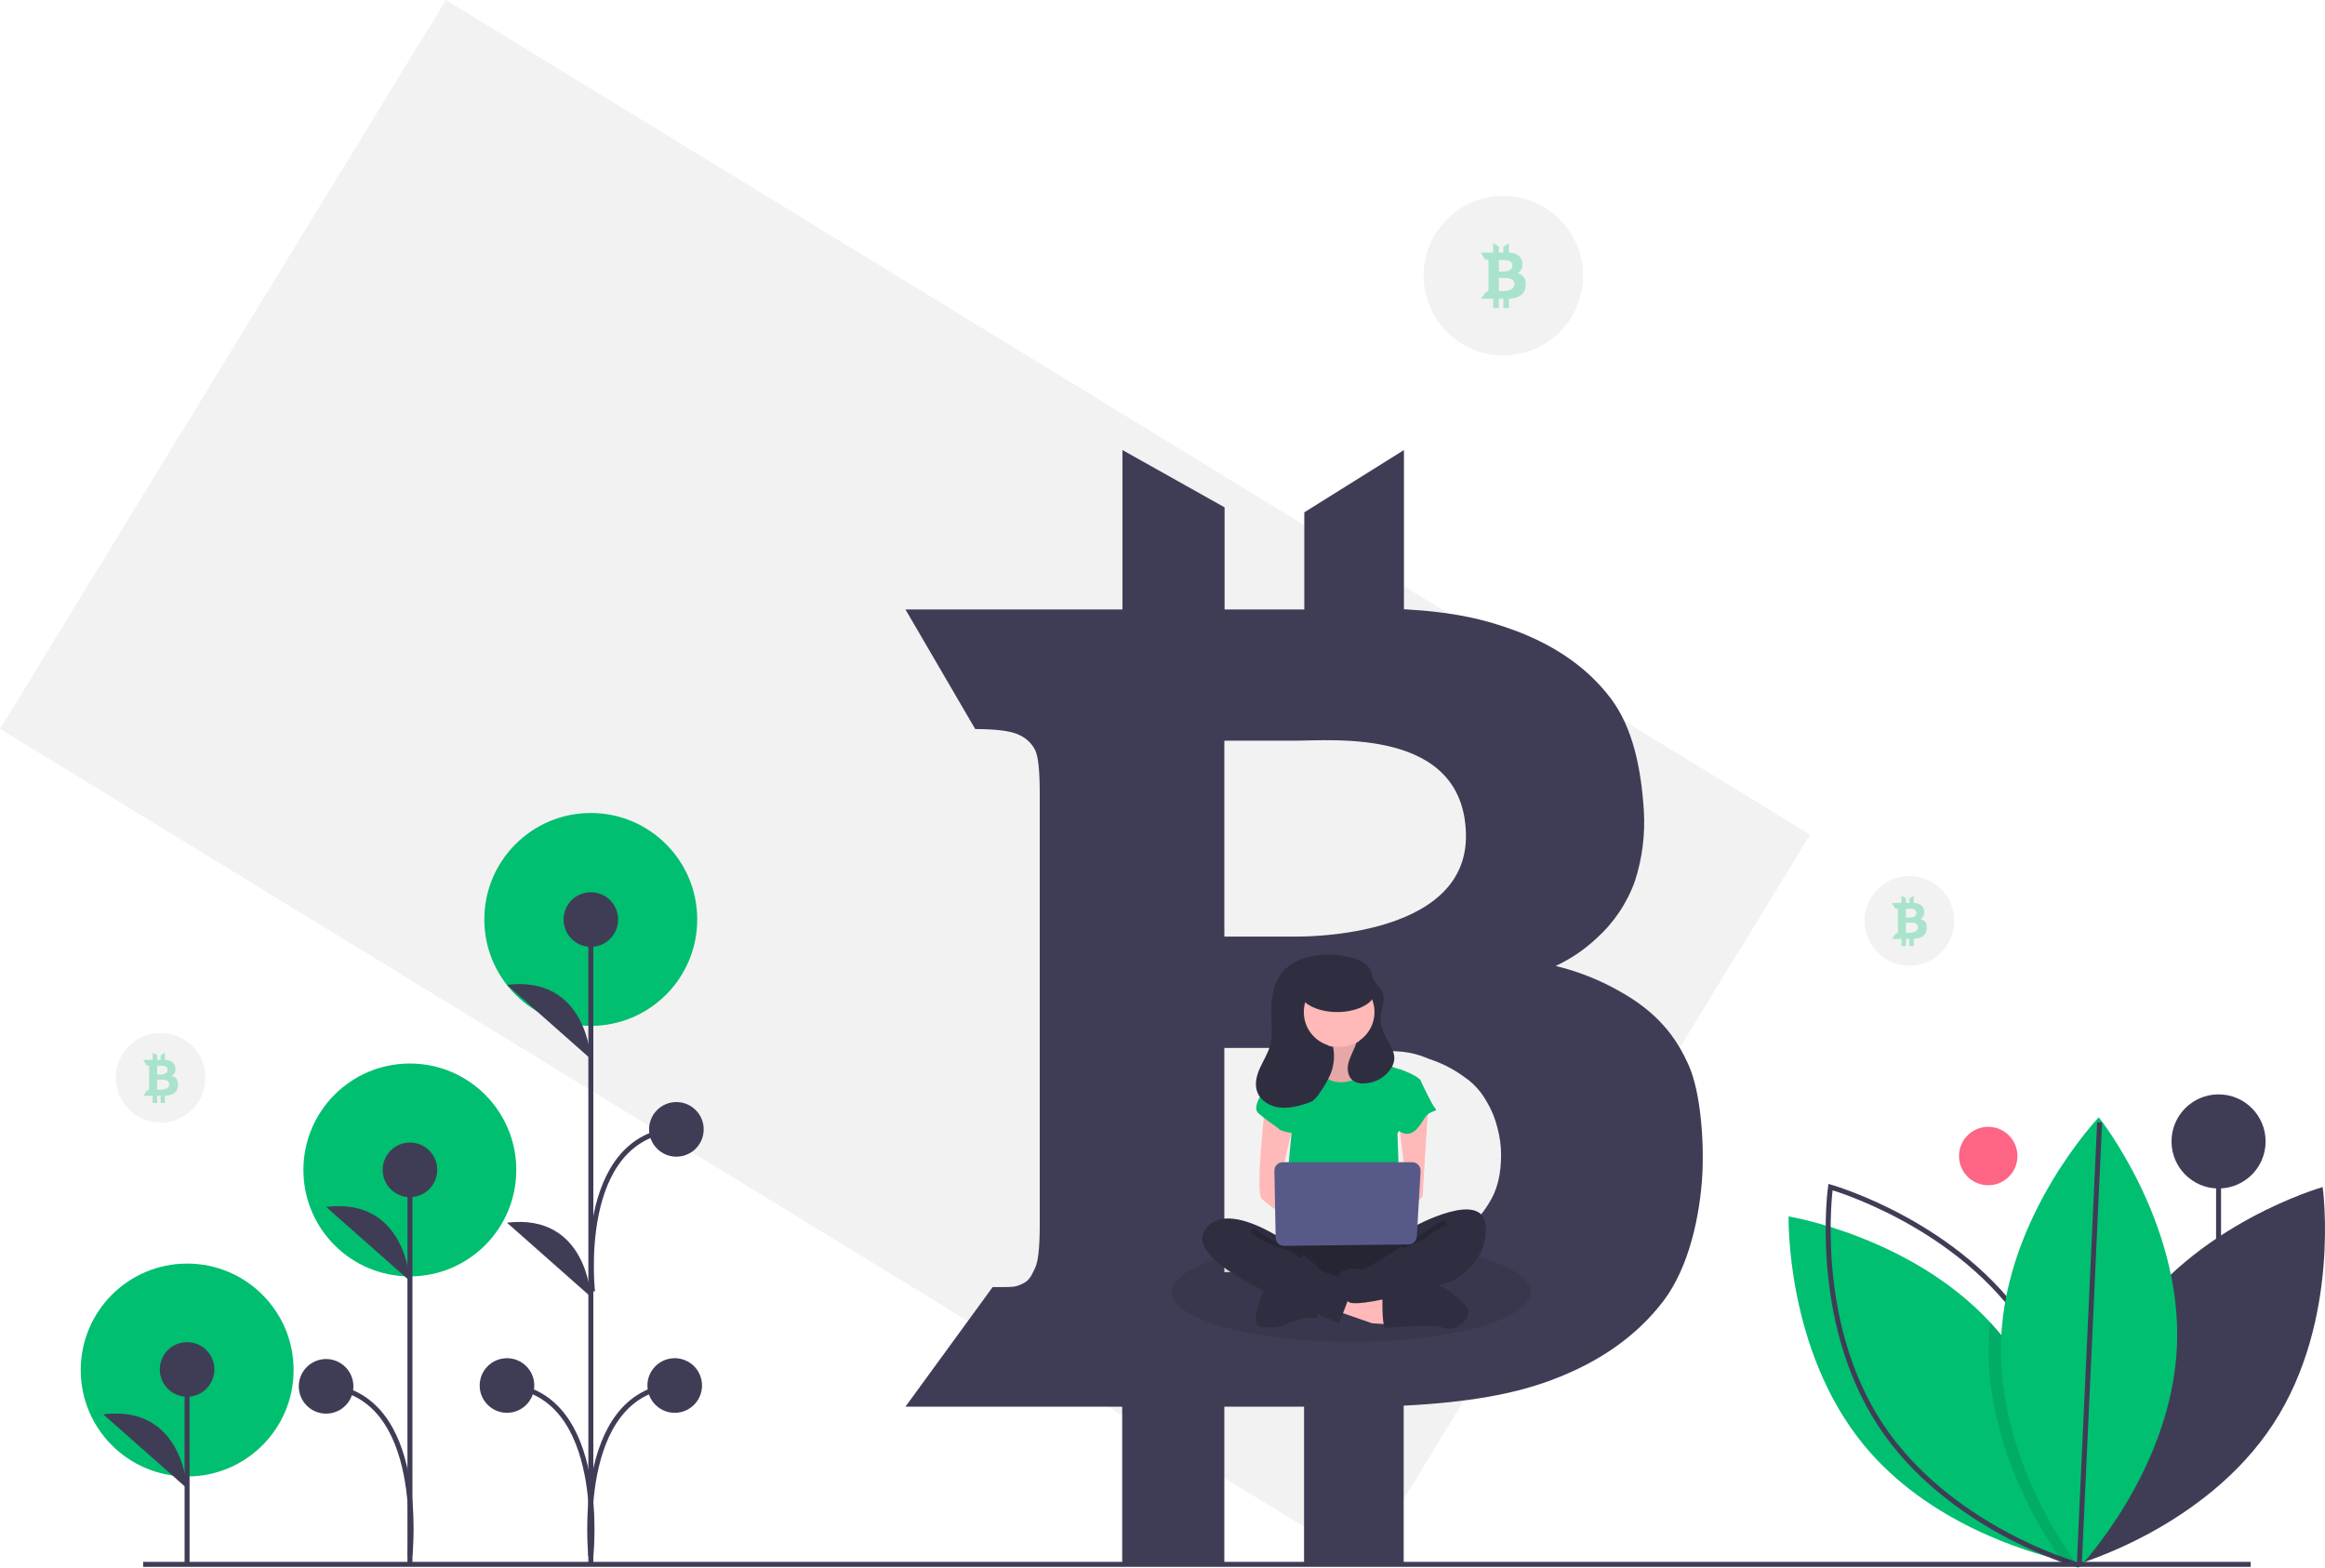
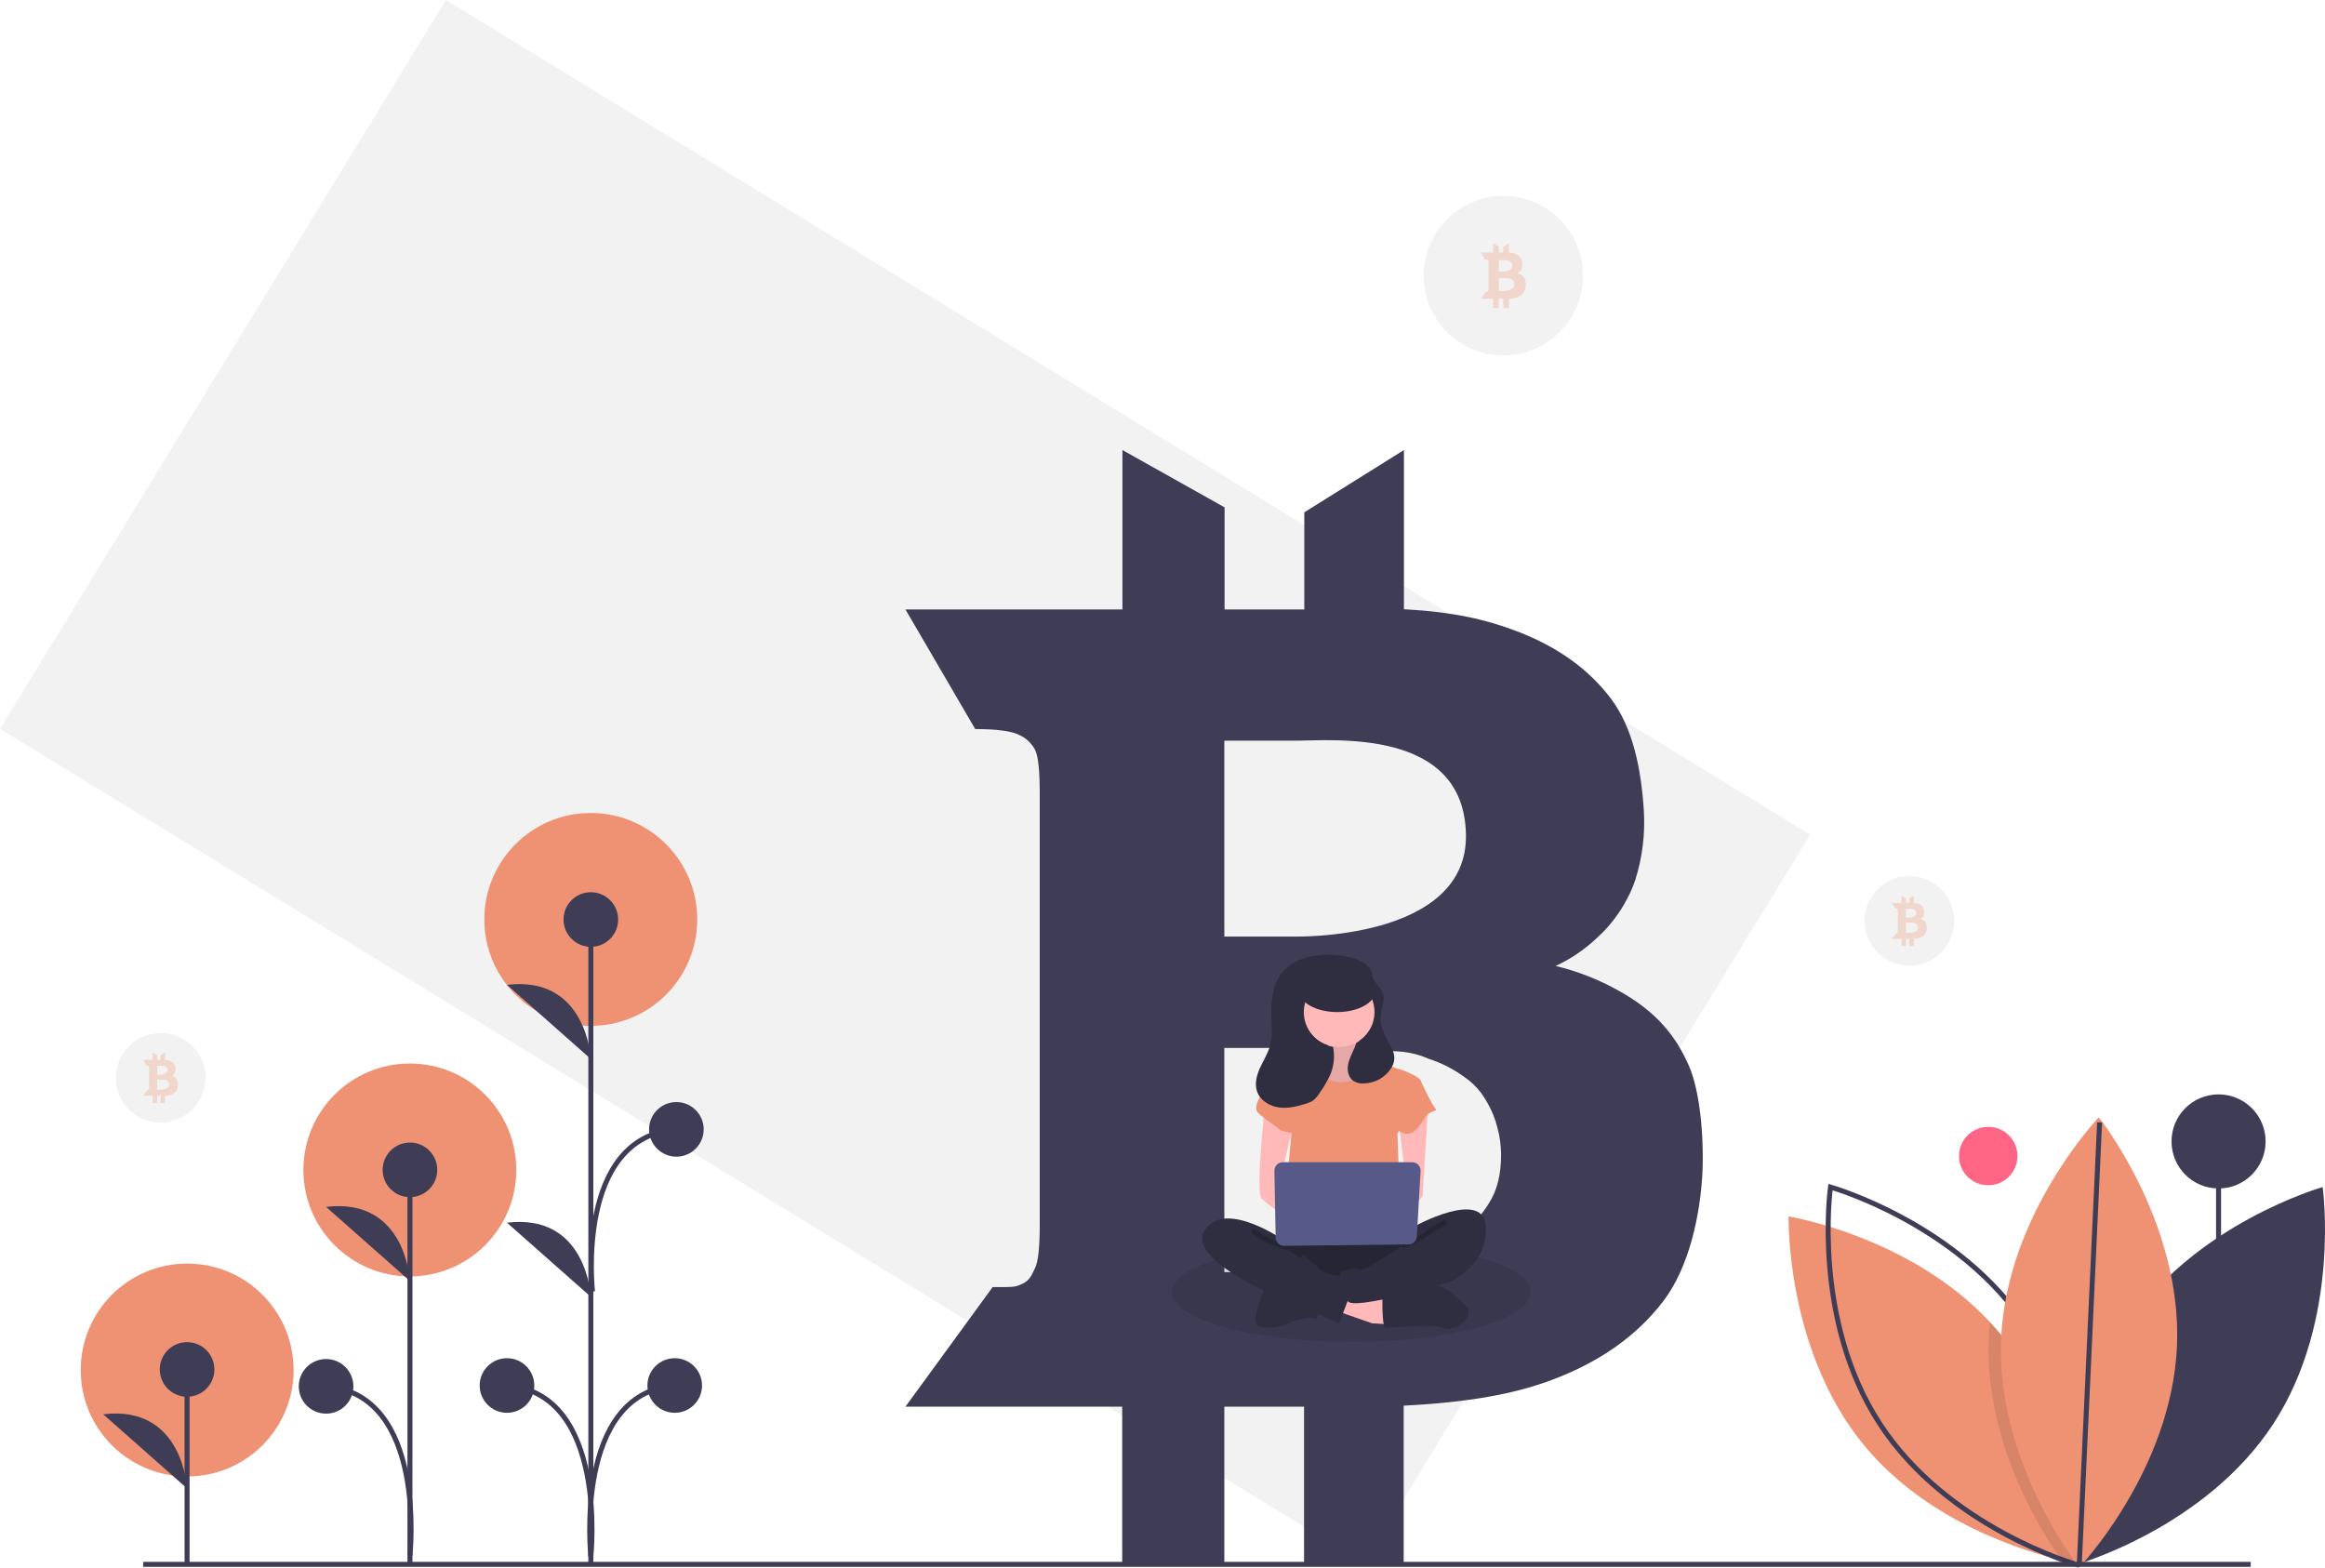
<svg xmlns="http://www.w3.org/2000/svg" id="b8075969-ef49-4240-a25e-f088236f2735" data-name="Layer 1" width="933.321" height="629.287" viewBox="0 0 933.321 629.287">
  <circle cx="603.482" cy="110.659" r="32" fill="#f2f2f2" />
  <rect x="175.661" y="277.725" width="642" height="343" transform="translate(174.1087 -328.5784) rotate(31.45906)" fill="#f2f2f2" />
  <path d="M811.321,563.266c-5-11.5-12.7-21.6-28.1-30.1a98.147,98.147,0,0,0-25.4-10,62.219,62.219,0,0,0,16.3-11,56.368,56.368,0,0,0,15.6-23.3,77.109,77.109,0,0,0,3.5-28.2c-1.1-16.8-4.4-33.1-13.2-44.8s-21.2-20.7-37.6-27c-12.6-4.8-25.5-7.8-45.5-8.9v-63.9l-40,25v39h-32v-41l-41-23v64h-87.1l28,48c8.65.01,14.51.81,17.5,2.3a13.225,13.225,0,0,1,6.5,6c1.3,2.5,1.9,8.4,1.9,17.5v173.2c0,9-.6,14.8-1.9,17.4s-2,4.9-5.1,6.3-3.2,1.3-11.8,1.3h-.1l-35,48h87v64h41v-64h32v64h40v-64.4c26-1.3,44.5-4.7,59.4-10.3,19.3-7.2,34.1-17.7,44.7-31.5s14.9-34.9,15.8-51.2C817.421,592.166,815.821,573.466,811.321,563.266Zm-186.5-129.2h.01v-1.33h27.96c15.73,0,68.15-5.24,69.02,37.57.88,42.81-69.02,41.06-69.02,41.06h-27.96v-3.3h-.01Zm0,122h32c6.5,0,28.86.99,37,1.36a35.499,35.499,0,0,1,9.76,1.74c1.15.39,2.24.83,3.42,1.32a49.732,49.732,0,0,1,13.79,6.98,28.807,28.807,0,0,1,7.13,6.7,38.229,38.229,0,0,1,2.36,3.69,37.473,37.473,0,0,1,4.17,10.29,41.737,41.737,0,0,1,1.47,10.72c0,7.79-1.44,14.24-4.99,19.7-4.81,8.06-12.7,13.77-21.58,17.8-22.96,10.44-52.53,9.7-52.53,9.7h-32Z" transform="translate(-133.3394 -135.4067)" fill="#3f3d56" />
-   <path d="M745.481,247.412a3.437,3.437,0,0,0-1.575-1.747,5.393,5.393,0,0,0-1.424-.58,3.482,3.482,0,0,0,.914-.638,3.282,3.282,0,0,0,.875-1.352,4.623,4.623,0,0,0,.196-1.637,4.992,4.992,0,0,0-.74-2.6,4.633,4.633,0,0,0-2.108-1.567,7.682,7.682,0,0,0-2.551-.517v-3.708l-2.242,1.451V236.78h-1.794v-2.379l-2.298-1.335V236.78h-4.883l1.57,2.786a2.447,2.447,0,0,1,.981.133.752.752,0,0,1,.364.348,2.884,2.884,0,0,1,.107,1.016v10.052a2.888,2.888,0,0,1-.107,1.01c-.073.151-.112.284-.286.366s-.179.075-.661.075h-.006l-1.962,2.786h4.877v3.714h2.298v-3.714h1.794v3.714H739.062v-3.737a10.628,10.628,0,0,0,3.33-.598,5.476,5.476,0,0,0,2.506-1.828,5.802,5.802,0,0,0,.886-2.971A6.754,6.754,0,0,0,745.481,247.412ZM735.026,239.914h.001v-.077h1.567c.882,0,3.82-.304,3.869,2.18.049,2.485-3.869,2.383-3.869,2.383H735.026v-.192h-.001Zm0,7.08h1.794c.364,0,1.618.057,2.074.079a1.929,1.929,0,0,1,.547.101c.064.023.126.048.192.077a2.753,2.753,0,0,1,.773.405,1.639,1.639,0,0,1,.4.389,2.482,2.482,0,0,1,.366.811,2.502,2.502,0,0,1,.082.622,2.085,2.085,0,0,1-.28,1.143,2.648,2.648,0,0,1-1.21,1.033,7.554,7.554,0,0,1-2.945.563h-1.794Z" transform="translate(-133.3394 -135.4067)" fill="#01bf71" opacity="0.3" />
+   <path d="M745.481,247.412a3.437,3.437,0,0,0-1.575-1.747,5.393,5.393,0,0,0-1.424-.58,3.482,3.482,0,0,0,.914-.638,3.282,3.282,0,0,0,.875-1.352,4.623,4.623,0,0,0,.196-1.637,4.992,4.992,0,0,0-.74-2.6,4.633,4.633,0,0,0-2.108-1.567,7.682,7.682,0,0,0-2.551-.517v-3.708l-2.242,1.451V236.78h-1.794v-2.379l-2.298-1.335V236.78h-4.883l1.57,2.786a2.447,2.447,0,0,1,.981.133.752.752,0,0,1,.364.348,2.884,2.884,0,0,1,.107,1.016v10.052a2.888,2.888,0,0,1-.107,1.01c-.073.151-.112.284-.286.366s-.179.075-.661.075h-.006l-1.962,2.786h4.877v3.714h2.298v-3.714h1.794v3.714H739.062v-3.737a10.628,10.628,0,0,0,3.33-.598,5.476,5.476,0,0,0,2.506-1.828,5.802,5.802,0,0,0,.886-2.971A6.754,6.754,0,0,0,745.481,247.412ZM735.026,239.914h.001v-.077h1.567c.882,0,3.82-.304,3.869,2.18.049,2.485-3.869,2.383-3.869,2.383H735.026v-.192h-.001Zm0,7.08h1.794c.364,0,1.618.057,2.074.079a1.929,1.929,0,0,1,.547.101c.064.023.126.048.192.077a2.753,2.753,0,0,1,.773.405,1.639,1.639,0,0,1,.4.389,2.482,2.482,0,0,1,.366.811,2.502,2.502,0,0,1,.082.622,2.085,2.085,0,0,1-.28,1.143,2.648,2.648,0,0,1-1.21,1.033,7.554,7.554,0,0,1-2.945.563h-1.794Z" transform="translate(-133.3394 -135.4067)" fill="#ef9273" opacity="0.3" />
  <circle cx="798.13" cy="464.063" r="11.729" fill="#ff6584" />
  <line x1="890.596" y1="591.744" x2="890.596" y2="458.194" fill="#3f3d56" stroke="#3f3d56" stroke-miterlimit="10" stroke-width="2" />
  <circle cx="890.596" cy="458.194" r="18.886" fill="#3f3d56" />
  <path d="M986.741,668.376c-27.28,41.835-19.805,95.043-19.805,95.043s51.704-14.619,78.983-56.454,19.805-95.043,19.805-95.043S1014.02,626.542,986.741,668.376Z" transform="translate(-133.3394 -135.4067)" fill="#3f3d56" />
-   <path d="M966.791,762.933s-.664-.106-1.886-.353c-.975-.198-2.317-.48-3.956-.869-14.652-3.455-53.608-15.133-79.077-45.837-31.877-38.447-30.534-92.161-30.534-92.161s48.74,7.92,80.857,42.446q2.088,2.225,4.062,4.613c27.737,33.452,30.322,78.462,30.527,89.589C966.812,762.028,966.791,762.933,966.791,762.933Z" transform="translate(-133.3394 -135.4067)" fill="#01bf71" />
+   <path d="M966.791,762.933s-.664-.106-1.886-.353c-.975-.198-2.317-.48-3.956-.869-14.652-3.455-53.608-15.133-79.077-45.837-31.877-38.447-30.534-92.161-30.534-92.161s48.74,7.92,80.857,42.446q2.088,2.225,4.062,4.613c27.737,33.452,30.322,78.462,30.527,89.589C966.812,762.028,966.791,762.933,966.791,762.933Z" transform="translate(-133.3394 -135.4067)" fill="#ef9273" />
  <path d="M947.131,668.376c27.28,41.835,19.805,95.043,19.805,95.043s-51.704-14.619-78.983-56.454-19.805-95.043-19.805-95.043S919.851,626.542,947.131,668.376Z" transform="translate(-133.3394 -135.4067)" fill="none" stroke="#3f3d56" stroke-miterlimit="10" stroke-width="2" />
  <path d="M966.783,760.361c-.721.869-1.356,1.611-1.879,2.218-1.159,1.321-1.816,2.014-1.816,2.014s-.798-1.003-2.141-2.882c-7.369-10.272-31.071-46.797-29.241-88.989q.148-3.317.487-6.563,2.088,2.225,4.062,4.613C963.993,704.224,966.579,749.234,966.783,760.361Z" transform="translate(-133.3394 -135.4067)" opacity="0.1" />
-   <path d="M1007.232,675.773c-2.156,49.896-39.195,88.82-39.195,88.82s-33.543-41.974-31.387-91.871,39.195-88.82,39.195-88.82S1009.388,625.876,1007.232,675.773Z" transform="translate(-133.3394 -135.4067)" fill="#01bf71" />
+   <path d="M1007.232,675.773c-2.156,49.896-39.195,88.82-39.195,88.82s-33.543-41.974-31.387-91.871,39.195-88.82,39.195-88.82S1009.388,625.876,1007.232,675.773Z" transform="translate(-133.3394 -135.4067)" fill="#ef9273" />
  <line x1="834.697" y1="627.774" x2="842.84" y2="450.531" fill="none" stroke="#3f3d56" stroke-miterlimit="10" stroke-width="2" />
  <line x1="57.472" y1="627.968" x2="903.492" y2="627.968" fill="none" stroke="#3f3d56" stroke-miterlimit="10" stroke-width="2" />
-   <circle cx="237.156" cy="369.084" r="42.73" fill="#01bf71" />
-   <circle cx="164.526" cy="469.648" r="42.73" fill="#01bf71" />
-   <circle cx="75.136" cy="549.96" r="42.73" fill="#01bf71" />
+   <circle cx="237.156" cy="369.084" r="42.73" fill="#ef9273" />
+   <circle cx="164.526" cy="469.648" r="42.73" fill="#ef9273" />
+   <circle cx="75.136" cy="549.96" r="42.73" fill="#ef9273" />
  <line x1="75.098" y1="627.235" x2="75.098" y2="549.725" fill="#3f3d56" stroke="#3f3d56" stroke-miterlimit="10" stroke-width="2" />
  <circle cx="75.098" cy="549.725" r="10.961" fill="#3f3d56" />
  <path d="M208.437,732.903s-1.566-33.678-33.666-29.764" transform="translate(-133.3394 -135.4067)" fill="#3f3d56" />
  <line x1="237.182" y1="627.779" x2="237.182" y2="369.241" fill="#3f3d56" stroke="#3f3d56" stroke-miterlimit="10" stroke-width="2" />
  <circle cx="237.182" cy="369.119" r="10.961" fill="#3f3d56" />
  <circle cx="203.516" cy="556.172" r="10.961" fill="#3f3d56" />
  <path d="M370.522,560.515s-1.566-33.678-33.666-29.764" transform="translate(-133.3394 -135.4067)" fill="#3f3d56" />
  <path d="M370.522,655.989s-1.566-33.678-33.666-29.764" transform="translate(-133.3394 -135.4067)" fill="#3f3d56" />
  <path d="M370.522,760.173s7.046-65.462-33.666-68.594" transform="translate(-133.3394 -135.4067)" fill="none" stroke="#3f3d56" stroke-miterlimit="10" stroke-width="2" />
  <circle cx="270.853" cy="556.172" r="10.961" fill="#3f3d56" />
  <path d="M370.527,760.173s-7.046-65.462,33.666-68.594" transform="translate(-133.3394 -135.4067)" fill="none" stroke="#3f3d56" stroke-miterlimit="10" stroke-width="2" />
  <circle cx="271.521" cy="453.354" r="10.961" fill="#3f3d56" />
  <path d="M371.194,653.862s-7.046-61.97,33.666-65.102" transform="translate(-133.3394 -135.4067)" fill="none" stroke="#3f3d56" stroke-miterlimit="10" stroke-width="2" />
  <line x1="164.565" y1="627.414" x2="164.565" y2="469.601" fill="#3f3d56" stroke="#3f3d56" stroke-miterlimit="10" stroke-width="2" />
  <circle cx="164.565" cy="469.601" r="10.961" fill="#3f3d56" />
  <path d="M297.904,649.647s-1.566-33.678-33.666-29.764" transform="translate(-133.3394 -135.4067)" fill="#3f3d56" />
  <path d="M297.904,759.808s7.046-64.764-33.666-67.895" transform="translate(-133.3394 -135.4067)" fill="none" stroke="#3f3d56" stroke-miterlimit="10" stroke-width="2" />
  <circle cx="130.899" cy="556.506" r="10.961" fill="#3f3d56" />
  <circle cx="766.482" cy="369.659" r="18" fill="#f2f2f2" />
  <path d="M709.351,636.366c-22.96,10.44-52.53,9.7-52.53,9.7h-32v-6.11c13.04-3.64,31.07-5.89,51-5.89A233.659,233.659,0,0,1,709.351,636.366Z" transform="translate(-133.3394 -135.4067)" opacity="0.1" />
  <path d="M747.821,654.066c0,11.05-32.24,20-72,20s-72-8.95-72-20c0-5.51,8.02-10.5,21-14.11v6.11h32s29.57.74,52.53-9.7C732.221,639.706,747.821,646.376,747.821,654.066Z" transform="translate(-133.3394 -135.4067)" opacity="0.1" />
  <rect x="521.043" y="394.129" width="30.635" height="30.69" fill="#2f2e41" />
  <path d="M665.775,551.238s2.536,8.875-1.902,9.509a17.323,17.323,0,0,0-7.607,3.17l8.241,10.777h15.214l9.509-9.509s-12.679-9.509-10.143-15.214S665.775,551.238,665.775,551.238Z" transform="translate(-133.3394 -135.4067)" fill="#ffb9b9" />
  <path d="M665.775,551.238s2.536,8.875-1.902,9.509a17.323,17.323,0,0,0-7.607,3.17l8.241,10.777h15.214l9.509-9.509s-12.679-9.509-10.143-15.214S665.775,551.238,665.775,551.238Z" transform="translate(-133.3394 -135.4067)" opacity="0.1" />
  <polygon points="536.239 526.136 550.82 531.207 560.962 531.841 560.328 522.966 539.409 516.779 536.239 526.136" fill="#ffb9b9" />
  <path d="M688.279,659.641s0,8.875,1.268,8.875,18.384-1.902,23.456,0,12.679-5.071,8.875-8.875-10.008-9.509-13.879-8.241-19.719,4.438-19.719,4.438Z" transform="translate(-133.3394 -135.4067)" fill="#2f2e41" />
  <path d="M641.685,651.4s-7.607,15.214-2.536,16.482,10.777-.634,11.411-1.268,9.509-3.17,10.777-1.902,1.268-5.071,1.268-5.071Z" transform="translate(-133.3394 -135.4067)" fill="#2f2e41" />
  <path d="M648.025,630.48s-12.045,16.482-3.17,20.92,51.349,4.438,54.518,0,4.438-18.384,0-19.652S648.025,630.48,648.025,630.48Z" transform="translate(-133.3394 -135.4067)" fill="#2f2e41" />
  <path d="M648.025,630.48s-12.045,16.482-3.17,20.92,51.349,4.438,54.518,0,4.438-18.384,0-19.652S648.025,630.48,648.025,630.48Z" transform="translate(-133.3394 -135.4067)" opacity="0.2" />
  <circle cx="537.507" cy="405.689" r="14.58" fill="#ffb9b9" />
-   <path d="M648.025,563.917l12.679-2.536s3.17,10.143,13.313,8.241,12.679-8.241,12.679-8.241,7.607,3.17,8.241,3.17,8.875,3.17,8.875,5.071-9.509,20.92-9.509,20.92l1.268,34.232-46.911-1.268,3.17-33.598Z" transform="translate(-133.3394 -135.4067)" fill="#01bf71" />
+   <path d="M648.025,563.917l12.679-2.536s3.17,10.143,13.313,8.241,12.679-8.241,12.679-8.241,7.607,3.17,8.241,3.17,8.875,3.17,8.875,5.071-9.509,20.92-9.509,20.92l1.268,34.232-46.911-1.268,3.17-33.598Z" transform="translate(-133.3394 -135.4067)" fill="#ef9273" />
  <path d="M641.051,580.399s-3.804,33.598-1.268,36.134,12.679,9.509,12.679,9.509v-7.607l-5.071-9.509,5.071-22.188Z" transform="translate(-133.3394 -135.4067)" fill="#ffb9b9" />
  <path d="M706.663,579.448s-2.219,34.549-2.219,35.817-5.705,5.705-7.607,5.705-3.17-3.17-3.17-3.17l4.438-5.071-3.17-25.991Z" transform="translate(-133.3394 -135.4067)" fill="#ffb9b9" />
  <path d="M700.641,627.944s28.527-15.848,29.161,0-14.58,22.188-14.58,22.188-39.304,11.786-40.889,7.478-4.754-11.281-2.219-11.915,5.705-1.902,6.973-.634,17.116-9.509,17.116-9.509Z" transform="translate(-133.3394 -135.4067)" fill="#2f2e41" />
  <path d="M713.954,626.042s-5.705,2.536-7.607,4.438-10.143,5.071-10.143,5.071" transform="translate(-133.3394 -135.4067)" fill="none" stroke="#000" stroke-miterlimit="10" stroke-width="2" opacity="0.2" />
-   <path d="M651.828,565.185l-3.804-1.268s-13.947,14.58-9.509,18.384,6.973,5.071,8.241,6.339,7.607,1.902,7.607,1.902Z" transform="translate(-133.3394 -135.4067)" fill="#01bf71" />
-   <path d="M698.105,568.355l5.705,1.268s4.438,9.509,5.705,10.777-1.902.634-3.804,3.17-3.804,6.973-7.607,6.973-8.875-6.339-8.875-6.339Z" transform="translate(-133.3394 -135.4067)" fill="#01bf71" />
+   <path d="M651.828,565.185l-3.804-1.268s-13.947,14.58-9.509,18.384,6.973,5.071,8.241,6.339,7.607,1.902,7.607,1.902Z" transform="translate(-133.3394 -135.4067)" fill="#ef9273" />
+   <path d="M698.105,568.355l5.705,1.268s4.438,9.509,5.705,10.777-1.902.634-3.804,3.17-3.804,6.973-7.607,6.973-8.875-6.339-8.875-6.339Z" transform="translate(-133.3394 -135.4067)" fill="#ef9273" />
  <path d="M649.293,633.65s-24.089-17.116-32.331-4.438,35.5,29.795,41.84,32.331,12.045,5.071,12.045,5.071,5.705-13.947,5.705-16.482-4.438-2.536-5.705-2.536-6.973-1.268-8.241-3.17S649.293,633.65,649.293,633.65Z" transform="translate(-133.3394 -135.4067)" fill="#2f2e41" />
  <path d="M635.98,629.212s6.339,5.071,12.045,6.339,7.607,4.438,7.607,4.438" transform="translate(-133.3394 -135.4067)" fill="none" stroke="#000" stroke-miterlimit="10" stroke-width="2" opacity="0.2" />
  <path d="M644.92,605.376l.506,26.841a3.36,3.36,0,0,0,3.397,3.296l49.949-.561a3.36,3.36,0,0,0,3.317-3.166l1.516-26.28a3.36,3.36,0,0,0-3.355-3.554H648.279A3.36,3.36,0,0,0,644.92,605.376Z" transform="translate(-133.3394 -135.4067)" fill="#575a89" />
  <path d="M639.142,564.077c1.36-3.002,3.189-5.819,4.06-8.998,1.044-3.81.638-7.841.513-11.789a37.017,37.017,0,0,1,.884-10.403,17.885,17.885,0,0,1,5.142-8.953c6.643-5.931,18.802-6.356,26.914-3.888,3.198.973,6.605,2.827,7.398,6.074.12.49.173.995.307,1.482.664,2.418,3.138,3.948,4.03,6.291,1.154,3.031-.626,6.327-.858,9.561-.272,3.777,1.585,7.344,3.415,10.659,1.088,1.971,2.219,4.07,2.111,6.318a7.982,7.982,0,0,1-1.092,3.483,13.281,13.281,0,0,1-11.156,6.395,6.999,6.999,0,0,1-4.179-.987c-1.98-1.363-2.56-4.108-2.147-6.476s1.614-4.51,2.556-6.721c.289-.679.55-1.369.79-2.066a14.186,14.186,0,1,0-9.357,1.587,19.216,19.216,0,0,1-.931,10.685,40.347,40.347,0,0,1-4.487,7.823,10.801,10.801,0,0,1-2.858,3.199,10.143,10.143,0,0,1-2.435,1.04c-3.581,1.152-7.351,2.078-11.077,1.56s-7.415-2.765-8.684-6.306C636.888,570.546,637.781,567.079,639.142,564.077Z" transform="translate(-133.3394 -135.4067)" fill="#2f2e41" />
  <ellipse cx="536.801" cy="397.502" rx="15.474" ry="8.768" fill="#2f2e41" />
-   <path d="M906.55,506.112a2.671,2.671,0,0,0-1.224-1.357,4.191,4.191,0,0,0-1.106-.451,2.706,2.706,0,0,0,.71-.496,2.55,2.55,0,0,0,.68-1.051,3.592,3.592,0,0,0,.152-1.272,3.879,3.879,0,0,0-.575-2.02,3.6,3.6,0,0,0-1.638-1.218,5.969,5.969,0,0,0-1.982-.401v-2.882l-1.742,1.127v1.759h-1.394v-1.849l-1.786-1.037v2.886h-3.794l1.22,2.165a1.902,1.902,0,0,1,.762.104.585.585,0,0,1,.283.271,2.241,2.241,0,0,1,.083.789v7.811a2.244,2.244,0,0,1-.083.785c-.057.117-.087.221-.222.284s-.139.059-.514.059h-.004l-1.525,2.165H896.64v2.886h1.786v-2.886h1.394v2.886h1.742v-2.904a8.259,8.259,0,0,0,2.588-.465,4.256,4.256,0,0,0,1.947-1.421,4.508,4.508,0,0,0,.688-2.309A5.248,5.248,0,0,0,906.55,506.112Zm-8.124-5.827h0v-.06h1.218c.685,0,2.969-.236,3.007,1.694.038,1.931-3.007,1.852-3.007,1.852h-1.218v-.149H898.426Zm0,5.502h1.394c.283,0,1.257.045,1.612.061a1.499,1.499,0,0,1,.425.078c.05.018.098.037.149.06a2.139,2.139,0,0,1,.601.315,1.274,1.274,0,0,1,.311.302,1.928,1.928,0,0,1,.284.63,1.945,1.945,0,0,1,.064.483,1.62,1.62,0,0,1-.217.888,2.058,2.058,0,0,1-.94.803,5.87,5.87,0,0,1-2.288.437h-1.394Z" transform="translate(-133.3394 -135.4067)" fill="#01bf71" opacity="0.3" />
+   <path d="M906.55,506.112a2.671,2.671,0,0,0-1.224-1.357,4.191,4.191,0,0,0-1.106-.451,2.706,2.706,0,0,0,.71-.496,2.55,2.55,0,0,0,.68-1.051,3.592,3.592,0,0,0,.152-1.272,3.879,3.879,0,0,0-.575-2.02,3.6,3.6,0,0,0-1.638-1.218,5.969,5.969,0,0,0-1.982-.401v-2.882l-1.742,1.127v1.759h-1.394v-1.849l-1.786-1.037v2.886h-3.794l1.22,2.165a1.902,1.902,0,0,1,.762.104.585.585,0,0,1,.283.271,2.241,2.241,0,0,1,.083.789v7.811a2.244,2.244,0,0,1-.083.785c-.057.117-.087.221-.222.284s-.139.059-.514.059h-.004l-1.525,2.165H896.64v2.886h1.786v-2.886h1.394v2.886h1.742v-2.904a8.259,8.259,0,0,0,2.588-.465,4.256,4.256,0,0,0,1.947-1.421,4.508,4.508,0,0,0,.688-2.309A5.248,5.248,0,0,0,906.55,506.112Zm-8.124-5.827h0v-.06h1.218c.685,0,2.969-.236,3.007,1.694.038,1.931-3.007,1.852-3.007,1.852h-1.218v-.149H898.426Zm0,5.502h1.394c.283,0,1.257.045,1.612.061a1.499,1.499,0,0,1,.425.078c.05.018.098.037.149.06a2.139,2.139,0,0,1,.601.315,1.274,1.274,0,0,1,.311.302,1.928,1.928,0,0,1,.284.63,1.945,1.945,0,0,1,.064.483,1.62,1.62,0,0,1-.217.888,2.058,2.058,0,0,1-.94.803,5.87,5.87,0,0,1-2.288.437h-1.394Z" transform="translate(-133.3394 -135.4067)" fill="#ef9273" opacity="0.3" />
  <circle cx="64.482" cy="432.659" r="18" fill="#f2f2f2" />
-   <path d="M204.55,569.112a2.671,2.671,0,0,0-1.224-1.357,4.191,4.191,0,0,0-1.106-.451,2.706,2.706,0,0,0,.71-.496,2.55,2.55,0,0,0,.68-1.051,3.592,3.592,0,0,0,.152-1.272,3.879,3.879,0,0,0-.575-2.02,3.6,3.6,0,0,0-1.638-1.218,5.969,5.969,0,0,0-1.982-.401v-2.882l-1.742,1.127v1.759h-1.394v-1.849l-1.786-1.037v2.886h-3.794l1.22,2.165a1.902,1.902,0,0,1,.762.104.585.585,0,0,1,.283.271,2.241,2.241,0,0,1,.083.789v7.811a2.244,2.244,0,0,1-.083.785c-.057.117-.087.221-.222.284s-.139.059-.514.059h-.004l-1.525,2.165H194.64v2.886h1.786v-2.886h1.394v2.886h1.742v-2.904a8.259,8.259,0,0,0,2.588-.465,4.256,4.256,0,0,0,1.947-1.421,4.508,4.508,0,0,0,.688-2.309A5.248,5.248,0,0,0,204.55,569.112Zm-8.124-5.827h0v-.06h1.218c.685,0,2.969-.236,3.007,1.694.038,1.931-3.007,1.852-3.007,1.852h-1.218v-.149H196.426Zm0,5.502h1.394c.283,0,1.257.045,1.612.061a1.499,1.499,0,0,1,.425.078c.05.018.098.037.149.06a2.139,2.139,0,0,1,.601.315,1.274,1.274,0,0,1,.311.302,1.928,1.928,0,0,1,.284.63,1.945,1.945,0,0,1,.064.483,1.62,1.62,0,0,1-.217.888,2.058,2.058,0,0,1-.94.803,5.87,5.87,0,0,1-2.288.437h-1.394Z" transform="translate(-133.3394 -135.4067)" fill="#01bf71" opacity="0.3" />
+   <path d="M204.55,569.112a2.671,2.671,0,0,0-1.224-1.357,4.191,4.191,0,0,0-1.106-.451,2.706,2.706,0,0,0,.71-.496,2.55,2.55,0,0,0,.68-1.051,3.592,3.592,0,0,0,.152-1.272,3.879,3.879,0,0,0-.575-2.02,3.6,3.6,0,0,0-1.638-1.218,5.969,5.969,0,0,0-1.982-.401v-2.882l-1.742,1.127v1.759h-1.394v-1.849l-1.786-1.037v2.886h-3.794l1.22,2.165a1.902,1.902,0,0,1,.762.104.585.585,0,0,1,.283.271,2.241,2.241,0,0,1,.083.789v7.811a2.244,2.244,0,0,1-.083.785c-.057.117-.087.221-.222.284s-.139.059-.514.059h-.004l-1.525,2.165H194.64v2.886h1.786v-2.886h1.394v2.886h1.742v-2.904a8.259,8.259,0,0,0,2.588-.465,4.256,4.256,0,0,0,1.947-1.421,4.508,4.508,0,0,0,.688-2.309A5.248,5.248,0,0,0,204.55,569.112Zm-8.124-5.827h0v-.06h1.218c.685,0,2.969-.236,3.007,1.694.038,1.931-3.007,1.852-3.007,1.852h-1.218v-.149H196.426Zm0,5.502h1.394c.283,0,1.257.045,1.612.061a1.499,1.499,0,0,1,.425.078c.05.018.098.037.149.06a2.139,2.139,0,0,1,.601.315,1.274,1.274,0,0,1,.311.302,1.928,1.928,0,0,1,.284.63,1.945,1.945,0,0,1,.064.483,1.62,1.62,0,0,1-.217.888,2.058,2.058,0,0,1-.94.803,5.87,5.87,0,0,1-2.288.437h-1.394Z" transform="translate(-133.3394 -135.4067)" fill="#ef9273" opacity="0.3" />
</svg>
